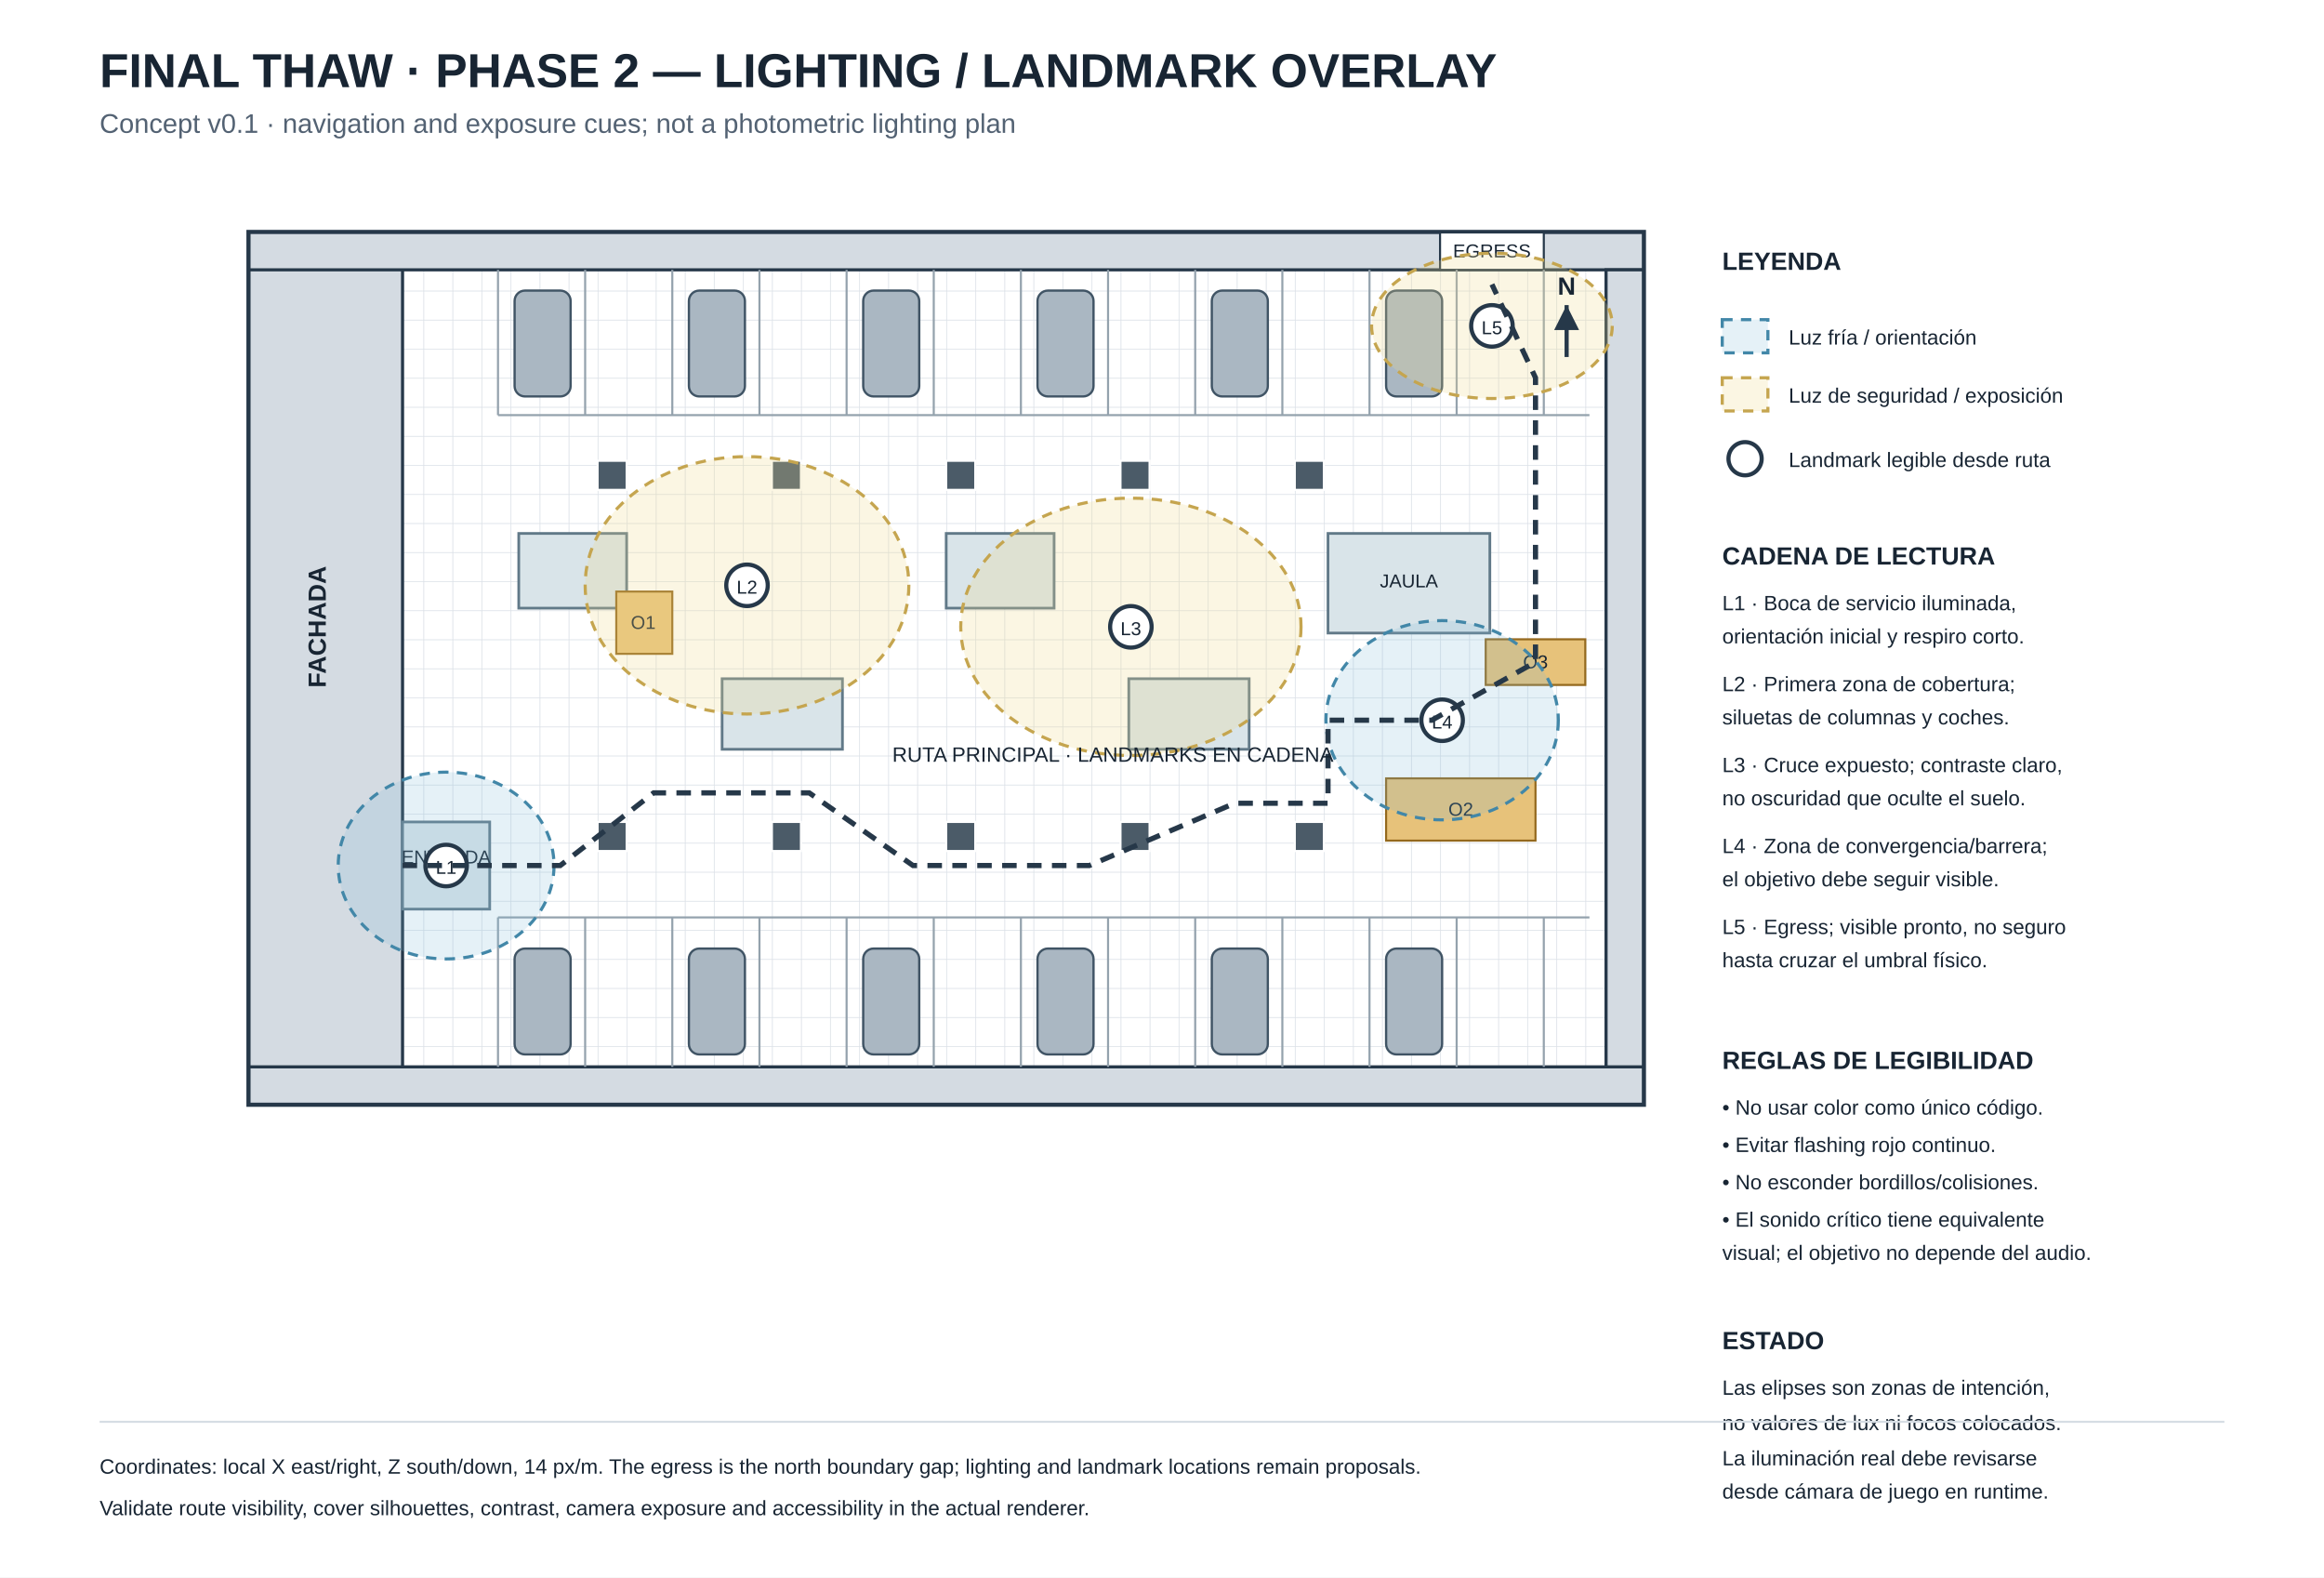
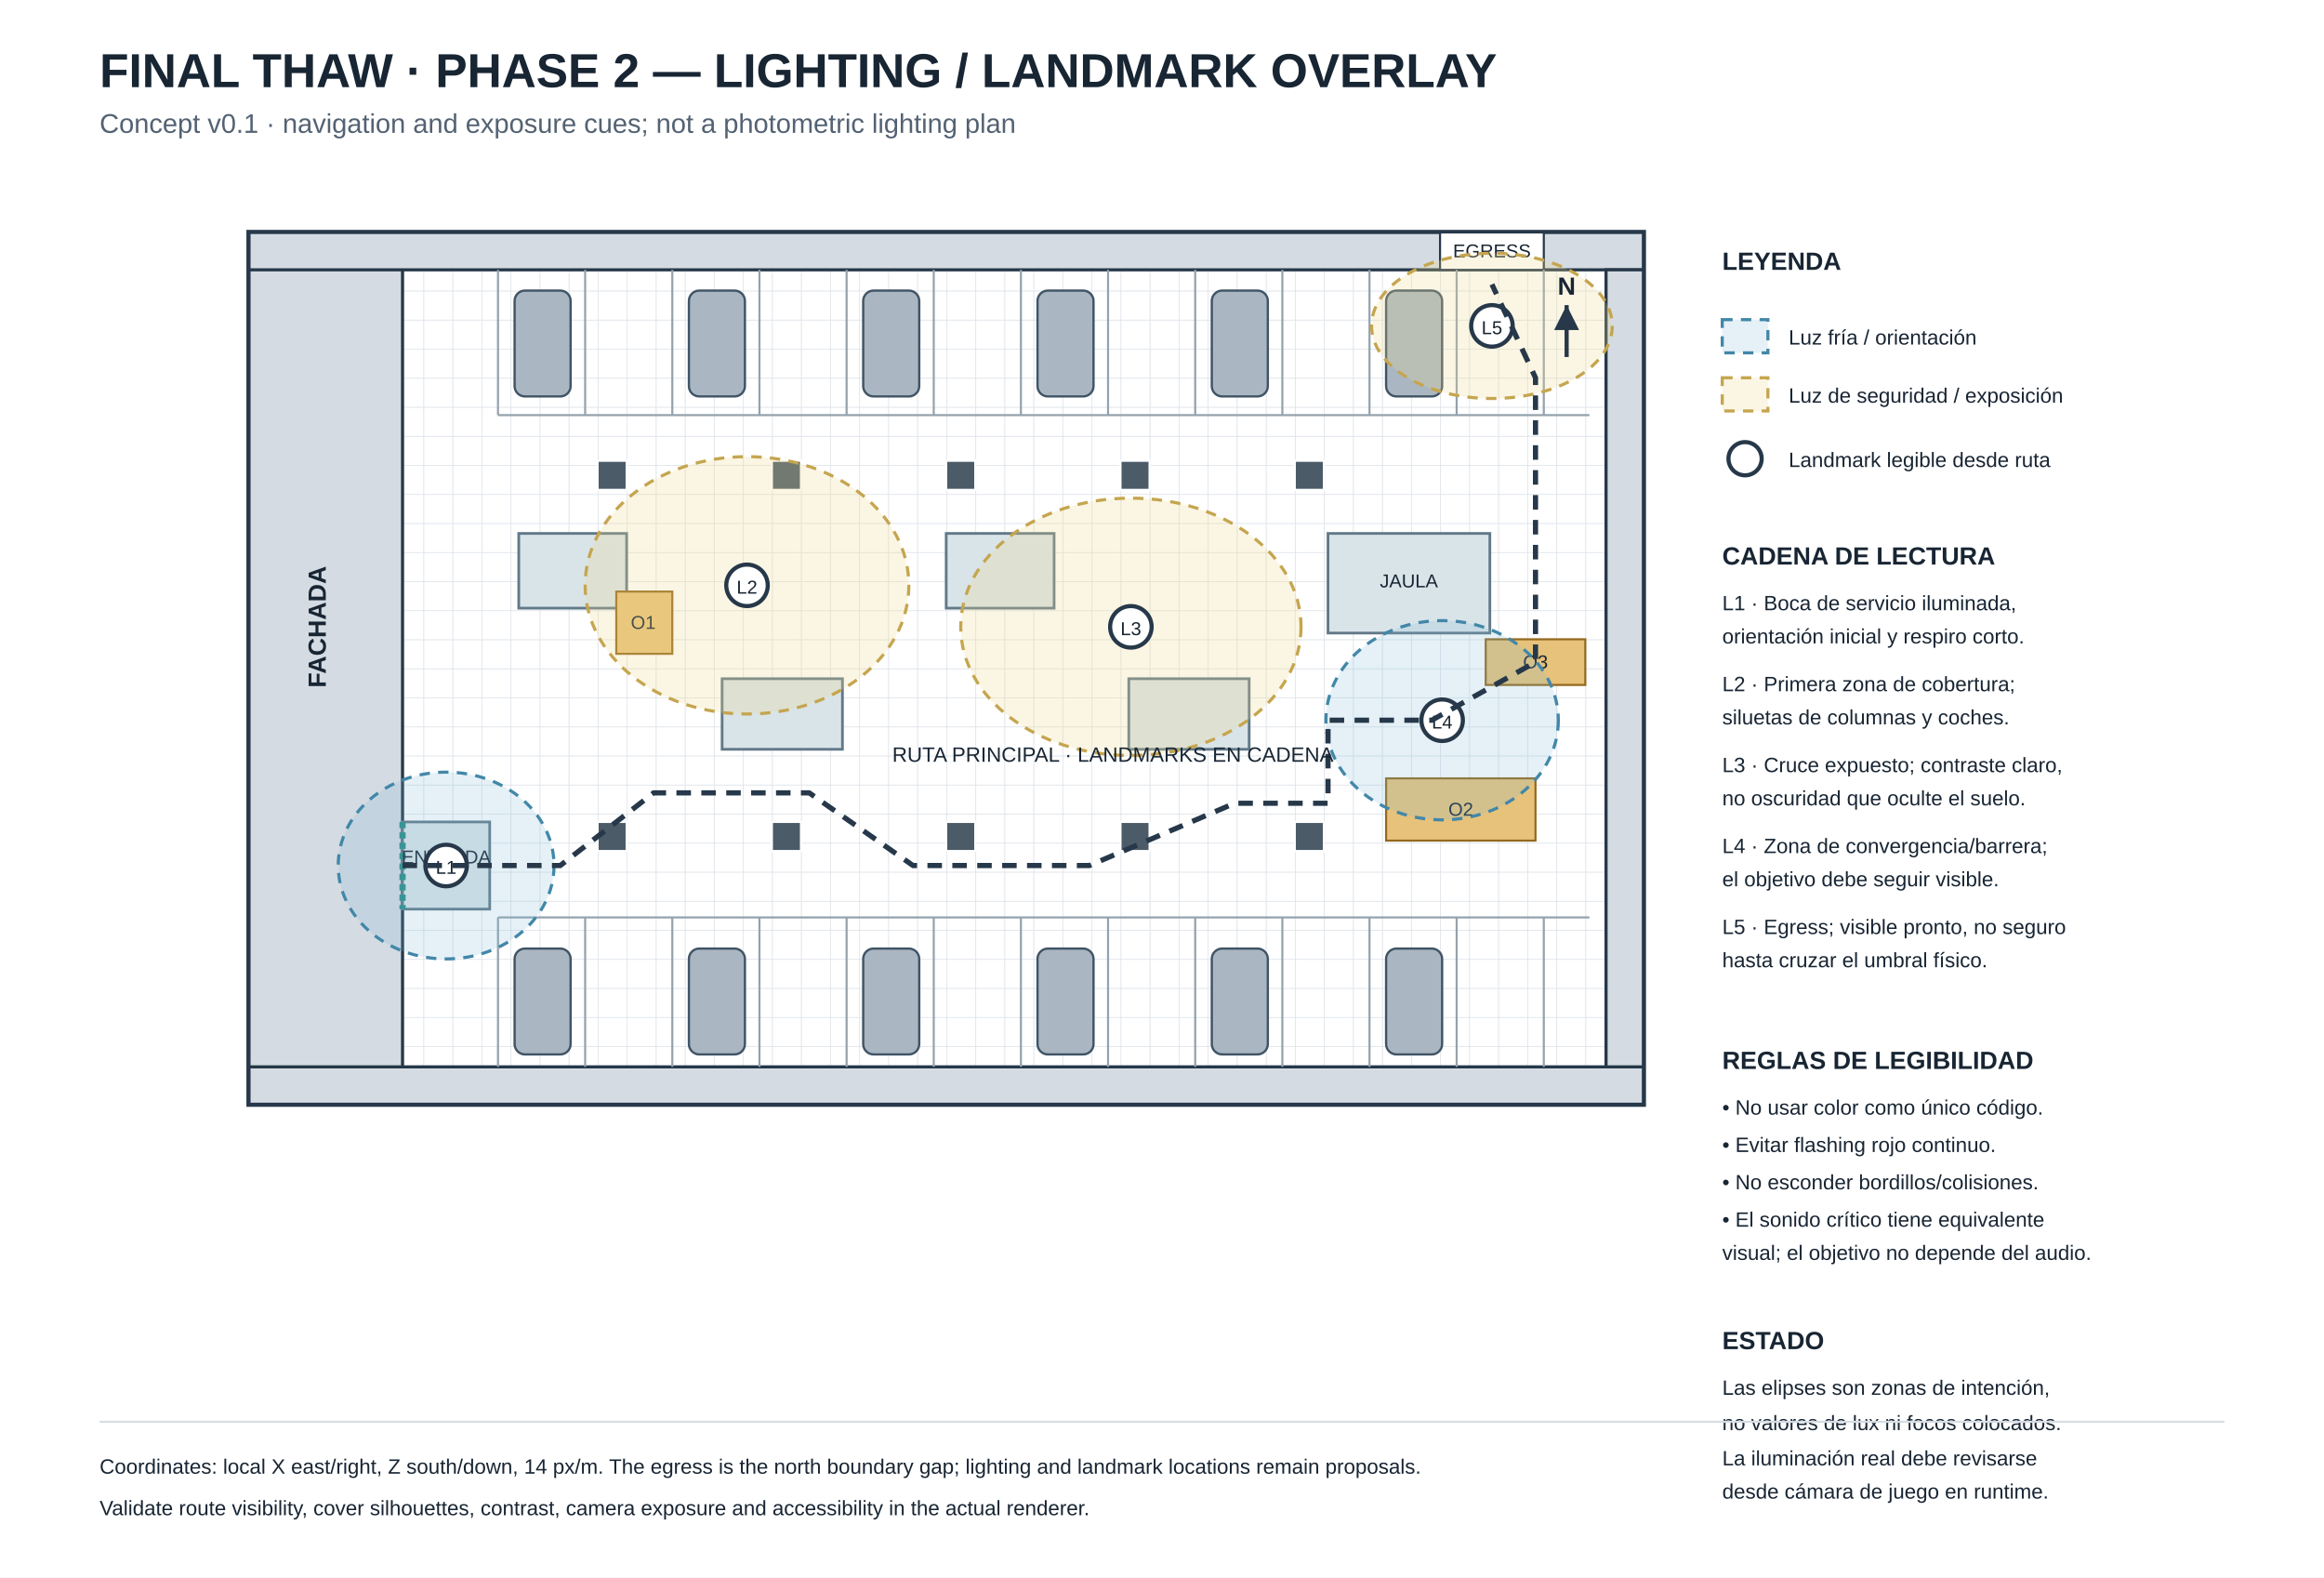
<svg xmlns="http://www.w3.org/2000/svg" width="1120" height="760" viewBox="0 0 1120 760">
  <defs>
    <pattern id="g" width="14" height="14" patternUnits="userSpaceOnUse">
      <path d="M14 0H0V14" fill="none" stroke="#dce2e8" stroke-width=".7" />
    </pattern>
    <marker id="n" markerWidth="8" markerHeight="8" refX="6" refY="3" orient="auto">
      <path d="M0 0L6 3L0 6Z" fill="#263849" />
    </marker>
    <style>text{font-family:Arial,Helvetica,sans-serif;fill:#182533}.title{font-size:23px;font-weight:700}.sub{font-size:13px;fill:#536273}.lab{font-size:12px;font-weight:600}.sm{font-size:10px}.tiny{font-size:9px}.wall{fill:#d4dbe2;stroke:#263849;stroke-width:1.5}.svc{fill:#d9e4e9;stroke:#617988;stroke-width:1.3}.car{fill:#aab7c2;stroke:#405465;stroke-width:1.1;rx:5}.col{fill:#4b5b68;stroke:#fff;stroke-width:1}.warm{fill:#f0d88b;fill-opacity:.24;stroke:#c5a54f;stroke-width:1.5;stroke-dasharray:5 4}.cool{fill:#7db9d9;fill-opacity:.20;stroke:#4287a8;stroke-width:1.5;stroke-dasharray:5 4}.landmark{fill:#fff;stroke:#263849;stroke-width:2}.route{fill:none;stroke:#263849;stroke-width:2.5;stroke-dasharray:7 5}</style>
  </defs>
  <rect width="1120" height="760" fill="#fff" />
  <text x="48" y="42" class="title">FINAL THAW · PHASE 2 — LIGHTING / LANDMARK OVERLAY</text>
  <text x="48" y="64" class="sub">Concept v0.1 · navigation and exposure cues; not a photometric lighting plan</text>
  <g transform="translate(120 112)">
    <rect width="672" height="420" fill="url(#g)" stroke="#263849" stroke-width="2.5" />
    <rect x="0" y="0" width="74" height="420" class="wall" />
    <text x="37" y="190" class="lab" text-anchor="middle" transform="rotate(-90 37 190)">FACHADA</text>
    <rect x="74" y="284" width="42" height="42" class="svc" />
+     <path d="M74 284V326" stroke="#278c83" stroke-width="3" stroke-dasharray="3 2" />
    <text x="95" y="304" class="tiny" text-anchor="middle">ENTRADA</text>
    <rect x="0" y="0" width="672" height="18" class="wall" />
    <rect x="574" y="0" width="50" height="18" fill="#fff" stroke="#263849" />
    <text x="599" y="12" class="tiny" text-anchor="middle">EGRESS</text>
    <rect x="654" y="18" width="18" height="402" class="wall" />
    <rect x="0" y="402" width="672" height="18" class="wall" />
    <g stroke="#94a2ad" stroke-width="1" fill="none">
      <path d="M120 18V88 M162 18V88 M204 18V88 M246 18V88 M288 18V88 M330 18V88 M372 18V88 M414 18V88 M456 18V88 M498 18V88 M540 18V88 M582 18V88 M624 18V88 M120 88H646 M120 330V402 M162 330V402 M204 330V402 M246 330V402 M288 330V402 M330 330V402 M372 330V402 M414 330V402 M456 330V402 M498 330V402 M540 330V402 M582 330V402 M624 330V402 M120 330H646" />
    </g>
    <g>
      <rect x="128" y="28" width="27" height="51" class="car" />
      <rect x="212" y="28" width="27" height="51" class="car" />
      <rect x="296" y="28" width="27" height="51" class="car" />
      <rect x="380" y="28" width="27" height="51" class="car" />
      <rect x="464" y="28" width="27" height="51" class="car" />
      <rect x="548" y="28" width="27" height="51" class="car" />
      <rect x="128" y="345" width="27" height="51" class="car" />
      <rect x="212" y="345" width="27" height="51" class="car" />
      <rect x="296" y="345" width="27" height="51" class="car" />
      <rect x="380" y="345" width="27" height="51" class="car" />
      <rect x="464" y="345" width="27" height="51" class="car" />
      <rect x="548" y="345" width="27" height="51" class="car" />
    </g>
    <g>
      <rect x="168" y="110" width="14" height="14" class="col" />
      <rect x="252" y="110" width="14" height="14" class="col" />
      <rect x="336" y="110" width="14" height="14" class="col" />
      <rect x="420" y="110" width="14" height="14" class="col" />
      <rect x="504" y="110" width="14" height="14" class="col" />
      <rect x="168" y="284" width="14" height="14" class="col" />
      <rect x="252" y="284" width="14" height="14" class="col" />
      <rect x="336" y="284" width="14" height="14" class="col" />
      <rect x="420" y="284" width="14" height="14" class="col" />
      <rect x="504" y="284" width="14" height="14" class="col" />
    </g>
    <rect x="520" y="145" width="78" height="48" class="svc" />
    <text x="559" y="171" class="tiny" text-anchor="middle">JAULA</text>
    <rect x="596" y="196" width="48" height="22" fill="#e7c27a" stroke="#94691e" />
    <text x="620" y="210" class="tiny" text-anchor="middle">O3</text>
    <rect x="548" y="263" width="72" height="30" fill="#e7c27a" stroke="#94691e" />
    <text x="584" y="281" class="tiny" text-anchor="middle">O2</text>
    <rect x="130" y="145" width="52" height="36" class="svc" />
    <rect x="228" y="215" width="58" height="34" class="svc" />
    <rect x="336" y="145" width="52" height="36" class="svc" />
    <rect x="424" y="215" width="58" height="34" class="svc" />
    <rect x="177" y="173" width="27" height="30" fill="#e7c27a" stroke="#94691e" />
    <text x="190" y="191" class="tiny" text-anchor="middle">O1</text>
    <ellipse cx="95" cy="305" rx="52" ry="45" class="cool" />
    <ellipse cx="240" cy="170" rx="78" ry="62" class="warm" />
    <ellipse cx="425" cy="190" rx="82" ry="62" class="warm" />
    <ellipse cx="575" cy="235" rx="56" ry="48" class="cool" />
    <ellipse cx="599" cy="45" rx="58" ry="35" class="warm" />
    <circle cx="95" cy="305" r="10" class="landmark" />
    <text x="95" y="309" class="tiny" text-anchor="middle">L1</text>
    <circle cx="240" cy="170" r="10" class="landmark" />
    <text x="240" y="174" class="tiny" text-anchor="middle">L2</text>
    <circle cx="425" cy="190" r="10" class="landmark" />
    <text x="425" y="194" class="tiny" text-anchor="middle">L3</text>
    <circle cx="575" cy="235" r="10" class="landmark" />
    <text x="575" y="239" class="tiny" text-anchor="middle">L4</text>
    <circle cx="599" cy="45" r="10" class="landmark" />
    <text x="599" y="49" class="tiny" text-anchor="middle">L5</text>
    <path d="M74 305L95 305L150 305L195 270L270 270L320 305L405 305L475 275L520 275L520 235L570 235L620 207L620 70L599 25" class="route" />
    <text x="310" y="255" class="sm">RUTA PRINCIPAL · LANDMARKS EN CADENA</text>
    <path d="M635 60L635 35" stroke="#263849" stroke-width="2" marker-end="url(#n)" />
    <text x="635" y="30" class="lab" text-anchor="middle">N</text>
  </g>
  <g transform="translate(830 130)">
    <text x="0" y="0" class="lab">LEYENDA</text>
    <rect x="0" y="24" width="22" height="16" class="cool" />
    <text x="32" y="36" class="sm">Luz fría / orientación</text>
    <rect x="0" y="52" width="22" height="16" class="warm" />
    <text x="32" y="64" class="sm">Luz de seguridad / exposición</text>
    <circle cx="11" cy="91" r="8" class="landmark" />
    <text x="32" y="95" class="sm">Landmark legible desde ruta</text>
    <text x="0" y="142" class="lab">CADENA DE LECTURA</text>
    <text x="0" y="164" class="sm">L1 · Boca de servicio iluminada,</text>
    <text x="0" y="180" class="sm">   orientación inicial y respiro corto.</text>
    <text x="0" y="203" class="sm">L2 · Primera zona de cobertura;</text>
    <text x="0" y="219" class="sm">   siluetas de columnas y coches.</text>
    <text x="0" y="242" class="sm">L3 · Cruce expuesto; contraste claro,</text>
    <text x="0" y="258" class="sm">   no oscuridad que oculte el suelo.</text>
    <text x="0" y="281" class="sm">L4 · Zona de convergencia/barrera;</text>
    <text x="0" y="297" class="sm">   el objetivo debe seguir visible.</text>
    <text x="0" y="320" class="sm">L5 · Egress; visible pronto, no seguro</text>
    <text x="0" y="336" class="sm">   hasta cruzar el umbral físico.</text>
    <text x="0" y="385" class="lab">REGLAS DE LEGIBILIDAD</text>
    <text x="0" y="407" class="sm">• No usar color como único código.</text>
    <text x="0" y="425" class="sm">• Evitar flashing rojo continuo.</text>
    <text x="0" y="443" class="sm">• No esconder bordillos/colisiones.</text>
    <text x="0" y="461" class="sm">• El sonido crítico tiene equivalente</text>
    <text x="0" y="477" class="sm">  visual; el objetivo no depende del audio.</text>
    <text x="0" y="520" class="lab">ESTADO</text>
    <text x="0" y="542" class="sm">Las elipses son zonas de intención,</text>
    <text x="0" y="559" class="sm">no valores de lux ni focos colocados.</text>
    <text x="0" y="576" class="sm">La iluminación real debe revisarse</text>
    <text x="0" y="592" class="sm">desde cámara de juego en runtime.</text>
  </g>
  <line x1="48" y1="685" x2="1072" y2="685" stroke="#d6dde4" />
  <text x="48" y="710" class="sm">Coordinates: local X east/right, Z south/down, 14 px/m. The egress is the north boundary gap; lighting and landmark locations remain proposals.</text>
  <text x="48" y="730" class="sm">Validate route visibility, cover silhouettes, contrast, camera exposure and accessibility in the actual renderer.</text>
</svg>
